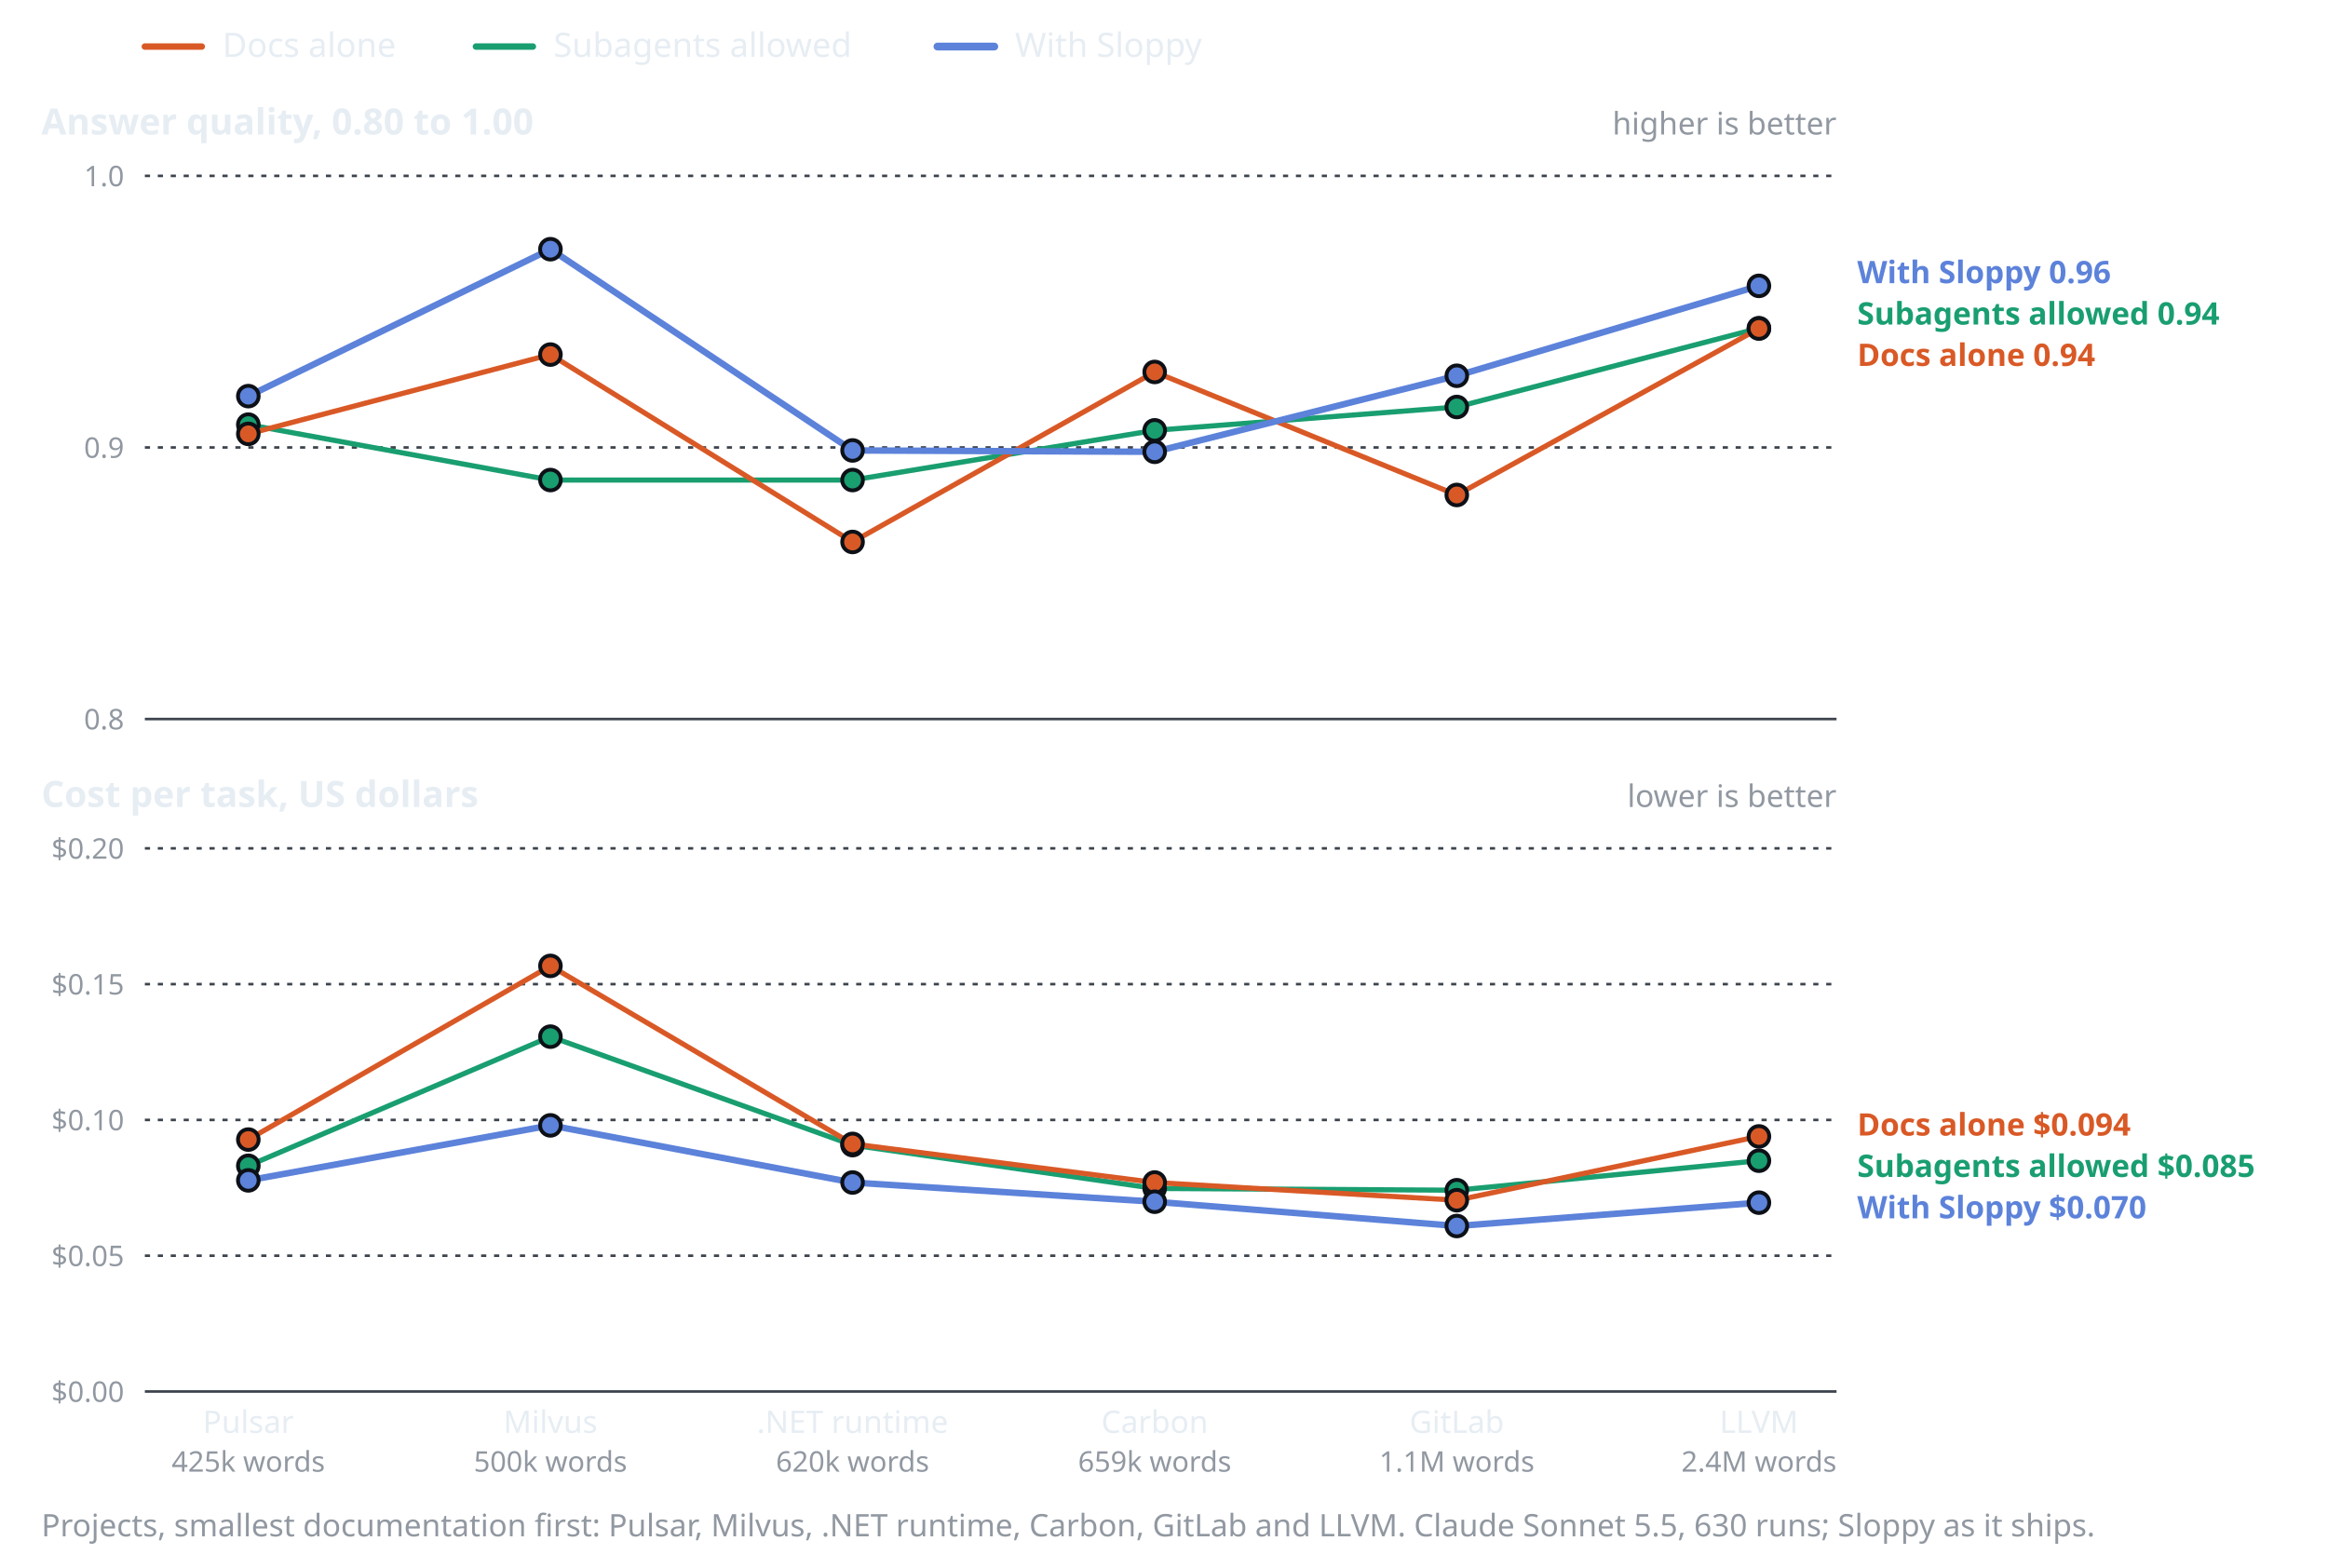
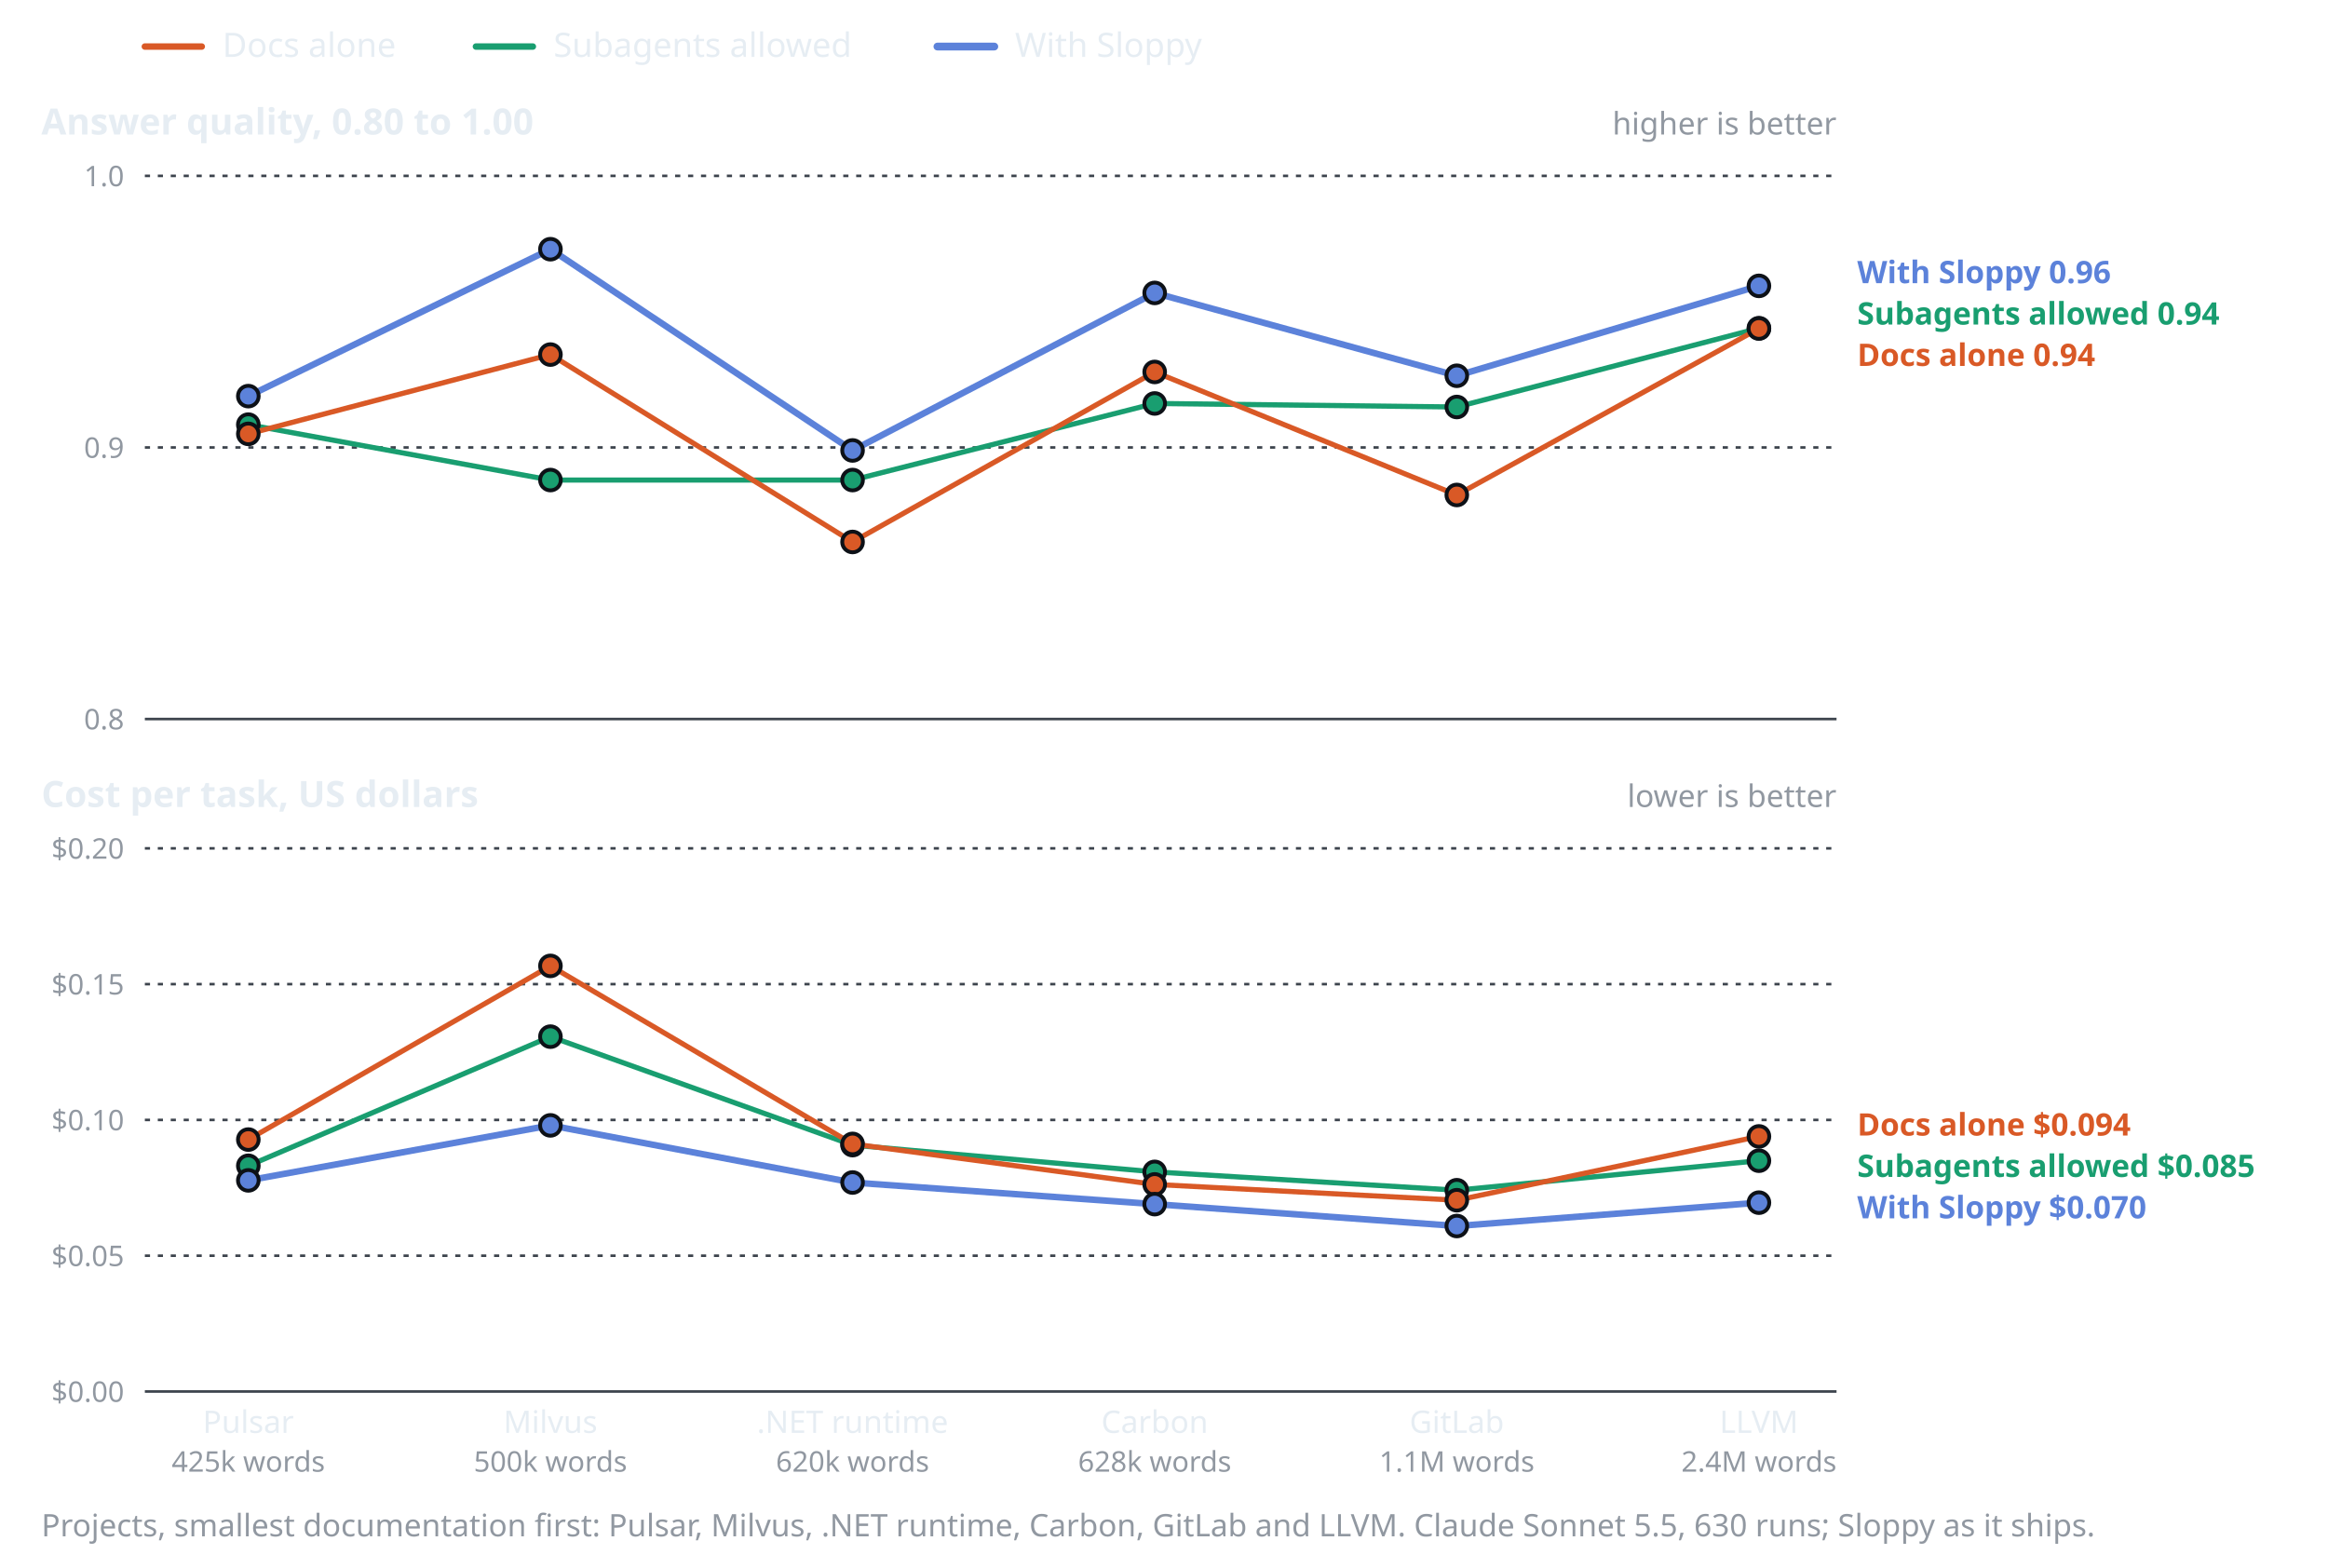
<svg xmlns="http://www.w3.org/2000/svg" width="900" height="606" viewBox="0 0 900 606" font-family="-apple-system, BlinkMacSystemFont, 'Segoe UI', 'Noto Sans', Helvetica, Arial, sans-serif" font-size="13" role="img" aria-label="Answer quality and cost per task across the projects">
  <line x1="56" x2="78" y1="18" y2="18" stroke="#d95926" stroke-width="2.5" stroke-linecap="round" />
  <text x="86" y="22" fill="#e6edf3">Docs alone</text>
  <line x1="184" x2="206" y1="18" y2="18" stroke="#199e70" stroke-width="2.5" stroke-linecap="round" />
  <text x="214" y="22" fill="#e6edf3">Subagents allowed</text>
  <line x1="362.4" x2="384.4" y1="18" y2="18" stroke="#5c82da" stroke-width="3" stroke-linecap="round" />
  <text x="392.4" y="22" fill="#e6edf3">With Sloppy</text>
  <text x="16" y="52" fill="#e6edf3" font-weight="600" font-size="14">Answer quality, 0.80 to 1.00</text>
  <text x="710" y="52" fill="#9198a1" text-anchor="end" font-size="12">higher is better</text>
  <line x1="56" x2="710" y1="278" y2="278" stroke="#3d444d" />
  <text x="48" y="282" fill="#9198a1" text-anchor="end" font-size="11">0.8</text>
  <line x1="56" x2="710" y1="173" y2="173" stroke="#3d444d" stroke-dasharray="2 3" />
  <text x="48" y="177" fill="#9198a1" text-anchor="end" font-size="11">0.9</text>
  <line x1="56" x2="710" y1="68" y2="68" stroke="#3d444d" stroke-dasharray="2 3" />
  <text x="48" y="72" fill="#9198a1" text-anchor="end" font-size="11">1.0</text>
-   <polyline points="96,164.18 212.8,185.6 329.6,185.6 446.4,166.385 563.2,157.355 680,126.905" fill="none" stroke="#199e70" stroke-width="2" stroke-linejoin="round" stroke-linecap="round" />
+   <polyline points="96,164.18 212.8,185.6 329.6,185.6 446.4,155.99 563.2,157.355 680,126.905" fill="none" stroke="#199e70" stroke-width="2" stroke-linejoin="round" stroke-linecap="round" />
  <circle cx="96" cy="164.18" r="4" fill="#199e70" stroke="#0d1117" stroke-width="1.5" />
  <circle cx="212.8" cy="185.6" r="4" fill="#199e70" stroke="#0d1117" stroke-width="1.5" />
  <circle cx="329.6" cy="185.6" r="4" fill="#199e70" stroke="#0d1117" stroke-width="1.5" />
-   <circle cx="446.4" cy="166.385" r="4" fill="#199e70" stroke="#0d1117" stroke-width="1.5" />
+   <circle cx="446.4" cy="155.99" r="4" fill="#199e70" stroke="#0d1117" stroke-width="1.5" />
  <circle cx="563.2" cy="157.355" r="4" fill="#199e70" stroke="#0d1117" stroke-width="1.5" />
  <circle cx="680" cy="126.905" r="4" fill="#199e70" stroke="#0d1117" stroke-width="1.5" />
  <polyline points="96,167.75 212.8,137.09 329.6,209.54 446.4,143.81 563.2,191.375 680,127.01" fill="none" stroke="#d95926" stroke-width="2" stroke-linejoin="round" stroke-linecap="round" />
  <circle cx="96" cy="167.75" r="4" fill="#d95926" stroke="#0d1117" stroke-width="1.5" />
  <circle cx="212.8" cy="137.09" r="4" fill="#d95926" stroke="#0d1117" stroke-width="1.5" />
  <circle cx="329.6" cy="209.54" r="4" fill="#d95926" stroke="#0d1117" stroke-width="1.5" />
  <circle cx="446.4" cy="143.81" r="4" fill="#d95926" stroke="#0d1117" stroke-width="1.5" />
  <circle cx="563.2" cy="191.375" r="4" fill="#d95926" stroke="#0d1117" stroke-width="1.5" />
  <circle cx="680" cy="127.01" r="4" fill="#d95926" stroke="#0d1117" stroke-width="1.5" />
-   <polyline points="96,153.155 212.8,96.35 329.6,174.155 446.4,174.68 563.2,145.28 680,110.525" fill="none" stroke="#5c82da" stroke-width="2.5" stroke-linejoin="round" stroke-linecap="round" />
+   <polyline points="96,153.155 212.8,96.35 329.6,174.155 446.4,113.255 563.2,145.28 680,110.525" fill="none" stroke="#5c82da" stroke-width="2.5" stroke-linejoin="round" stroke-linecap="round" />
  <circle cx="96" cy="153.155" r="4" fill="#5c82da" stroke="#0d1117" stroke-width="1.5" />
  <circle cx="212.8" cy="96.35" r="4" fill="#5c82da" stroke="#0d1117" stroke-width="1.5" />
  <circle cx="329.6" cy="174.155" r="4" fill="#5c82da" stroke="#0d1117" stroke-width="1.5" />
-   <circle cx="446.4" cy="174.68" r="4" fill="#5c82da" stroke="#0d1117" stroke-width="1.5" />
+   <circle cx="446.4" cy="113.255" r="4" fill="#5c82da" stroke="#0d1117" stroke-width="1.5" />
  <circle cx="563.2" cy="145.28" r="4" fill="#5c82da" stroke="#0d1117" stroke-width="1.5" />
  <circle cx="680" cy="110.525" r="4" fill="#5c82da" stroke="#0d1117" stroke-width="1.5" />
  <text x="718" y="125.48" fill="#199e70" font-size="12" font-weight="600">Subagents allowed 0.94</text>
  <text x="718" y="141.48" fill="#d95926" font-size="12" font-weight="600">Docs alone 0.94</text>
  <text x="718" y="109.48" fill="#5c82da" font-size="12" font-weight="600">With Sloppy 0.96</text>
  <text x="16" y="312" fill="#e6edf3" font-weight="600" font-size="14">Cost per task, US dollars</text>
  <text x="710" y="312" fill="#9198a1" text-anchor="end" font-size="12">lower is better</text>
  <line x1="56" x2="710" y1="538" y2="538" stroke="#3d444d" />
  <text x="48" y="542" fill="#9198a1" text-anchor="end" font-size="11">$0.00</text>
  <line x1="56" x2="710" y1="485.5" y2="485.5" stroke="#3d444d" stroke-dasharray="2 3" />
  <text x="48" y="489.5" fill="#9198a1" text-anchor="end" font-size="11">$0.05</text>
  <line x1="56" x2="710" y1="433" y2="433" stroke="#3d444d" stroke-dasharray="2 3" />
  <text x="48" y="437" fill="#9198a1" text-anchor="end" font-size="11">$0.10</text>
  <line x1="56" x2="710" y1="380.5" y2="380.5" stroke="#3d444d" stroke-dasharray="2 3" />
  <text x="48" y="384.5" fill="#9198a1" text-anchor="end" font-size="11">$0.15</text>
  <line x1="56" x2="710" y1="328" y2="328" stroke="#3d444d" stroke-dasharray="2 3" />
  <text x="48" y="332" fill="#9198a1" text-anchor="end" font-size="11">$0.20</text>
-   <polyline points="96,450.73 212.8,400.802 329.6,442.737 446.4,459.491 563.2,460.179 680,448.764" fill="none" stroke="#199e70" stroke-width="2" stroke-linejoin="round" stroke-linecap="round" />
+   <polyline points="96,450.73 212.8,400.802 329.6,442.737 446.4,453.088 563.2,460.179 680,448.764" fill="none" stroke="#199e70" stroke-width="2" stroke-linejoin="round" stroke-linecap="round" />
  <circle cx="96" cy="450.73" r="4" fill="#199e70" stroke="#0d1117" stroke-width="1.5" />
  <circle cx="212.8" cy="400.802" r="4" fill="#199e70" stroke="#0d1117" stroke-width="1.5" />
  <circle cx="329.6" cy="442.737" r="4" fill="#199e70" stroke="#0d1117" stroke-width="1.5" />
-   <circle cx="446.4" cy="459.491" r="4" fill="#199e70" stroke="#0d1117" stroke-width="1.5" />
+   <circle cx="446.4" cy="453.088" r="4" fill="#199e70" stroke="#0d1117" stroke-width="1.5" />
  <circle cx="563.2" cy="460.179" r="4" fill="#199e70" stroke="#0d1117" stroke-width="1.5" />
  <circle cx="680" cy="448.764" r="4" fill="#199e70" stroke="#0d1117" stroke-width="1.5" />
-   <polyline points="96,440.598 212.8,373.448 329.6,442.275 446.4,457.197 563.2,464.043 680,439.375" fill="none" stroke="#d95926" stroke-width="2" stroke-linejoin="round" stroke-linecap="round" />
+   <polyline points="96,440.598 212.8,373.448 329.6,442.275 446.4,457.939 563.2,464.043 680,439.375" fill="none" stroke="#d95926" stroke-width="2" stroke-linejoin="round" stroke-linecap="round" />
  <circle cx="96" cy="440.598" r="4" fill="#d95926" stroke="#0d1117" stroke-width="1.5" />
  <circle cx="212.8" cy="373.448" r="4" fill="#d95926" stroke="#0d1117" stroke-width="1.5" />
  <circle cx="329.6" cy="442.275" r="4" fill="#d95926" stroke="#0d1117" stroke-width="1.5" />
-   <circle cx="446.4" cy="457.197" r="4" fill="#d95926" stroke="#0d1117" stroke-width="1.5" />
+   <circle cx="446.4" cy="457.939" r="4" fill="#d95926" stroke="#0d1117" stroke-width="1.5" />
  <circle cx="563.2" cy="464.043" r="4" fill="#d95926" stroke="#0d1117" stroke-width="1.5" />
  <circle cx="680" cy="439.375" r="4" fill="#d95926" stroke="#0d1117" stroke-width="1.5" />
-   <polyline points="96,456.369 212.8,435.106 329.6,457.196 446.4,464.623 563.2,474.016 680,464.989" fill="none" stroke="#5c82da" stroke-width="2.5" stroke-linejoin="round" stroke-linecap="round" />
+   <polyline points="96,456.369 212.8,435.106 329.6,457.196 446.4,465.553 563.2,474.016 680,464.989" fill="none" stroke="#5c82da" stroke-width="2.5" stroke-linejoin="round" stroke-linecap="round" />
  <circle cx="96" cy="456.369" r="4" fill="#5c82da" stroke="#0d1117" stroke-width="1.5" />
  <circle cx="212.8" cy="435.106" r="4" fill="#5c82da" stroke="#0d1117" stroke-width="1.5" />
  <circle cx="329.6" cy="457.196" r="4" fill="#5c82da" stroke="#0d1117" stroke-width="1.5" />
-   <circle cx="446.4" cy="464.623" r="4" fill="#5c82da" stroke="#0d1117" stroke-width="1.5" />
+   <circle cx="446.4" cy="465.553" r="4" fill="#5c82da" stroke="#0d1117" stroke-width="1.5" />
  <circle cx="563.2" cy="474.016" r="4" fill="#5c82da" stroke="#0d1117" stroke-width="1.5" />
  <circle cx="680" cy="464.989" r="4" fill="#5c82da" stroke="#0d1117" stroke-width="1.5" />
  <text x="718" y="455.043" fill="#199e70" font-size="12" font-weight="600">Subagents allowed $0.085</text>
  <text x="718" y="439.043" fill="#d95926" font-size="12" font-weight="600">Docs alone $0.094</text>
  <text x="718" y="471.043" fill="#5c82da" font-size="12" font-weight="600">With Sloppy $0.070</text>
  <text x="96" y="554" fill="#e6edf3" text-anchor="middle" font-size="12">Pulsar</text>
  <text x="96" y="569" fill="#9198a1" text-anchor="middle" font-size="11">425k words</text>
  <text x="212.8" y="554" fill="#e6edf3" text-anchor="middle" font-size="12">Milvus</text>
  <text x="212.8" y="569" fill="#9198a1" text-anchor="middle" font-size="11">500k words</text>
  <text x="329.6" y="554" fill="#e6edf3" text-anchor="middle" font-size="12">.NET runtime</text>
  <text x="329.6" y="569" fill="#9198a1" text-anchor="middle" font-size="11">620k words</text>
  <text x="446.4" y="554" fill="#e6edf3" text-anchor="middle" font-size="12">Carbon</text>
-   <text x="446.4" y="569" fill="#9198a1" text-anchor="middle" font-size="11">659k words</text>
+   <text x="446.4" y="569" fill="#9198a1" text-anchor="middle" font-size="11">628k words</text>
  <text x="563.2" y="554" fill="#e6edf3" text-anchor="middle" font-size="12">GitLab</text>
  <text x="563.2" y="569" fill="#9198a1" text-anchor="middle" font-size="11">1.1M words</text>
  <text x="680" y="554" fill="#e6edf3" text-anchor="middle" font-size="12">LLVM</text>
  <text x="680" y="569" fill="#9198a1" text-anchor="middle" font-size="11">2.4M words</text>
  <text x="16" y="594" fill="#9198a1" font-size="12">Projects, smallest documentation first: Pulsar, Milvus, .NET runtime, Carbon, GitLab and LLVM. Claude Sonnet 5.5, 630 runs; Sloppy as it ships.</text>
</svg>
